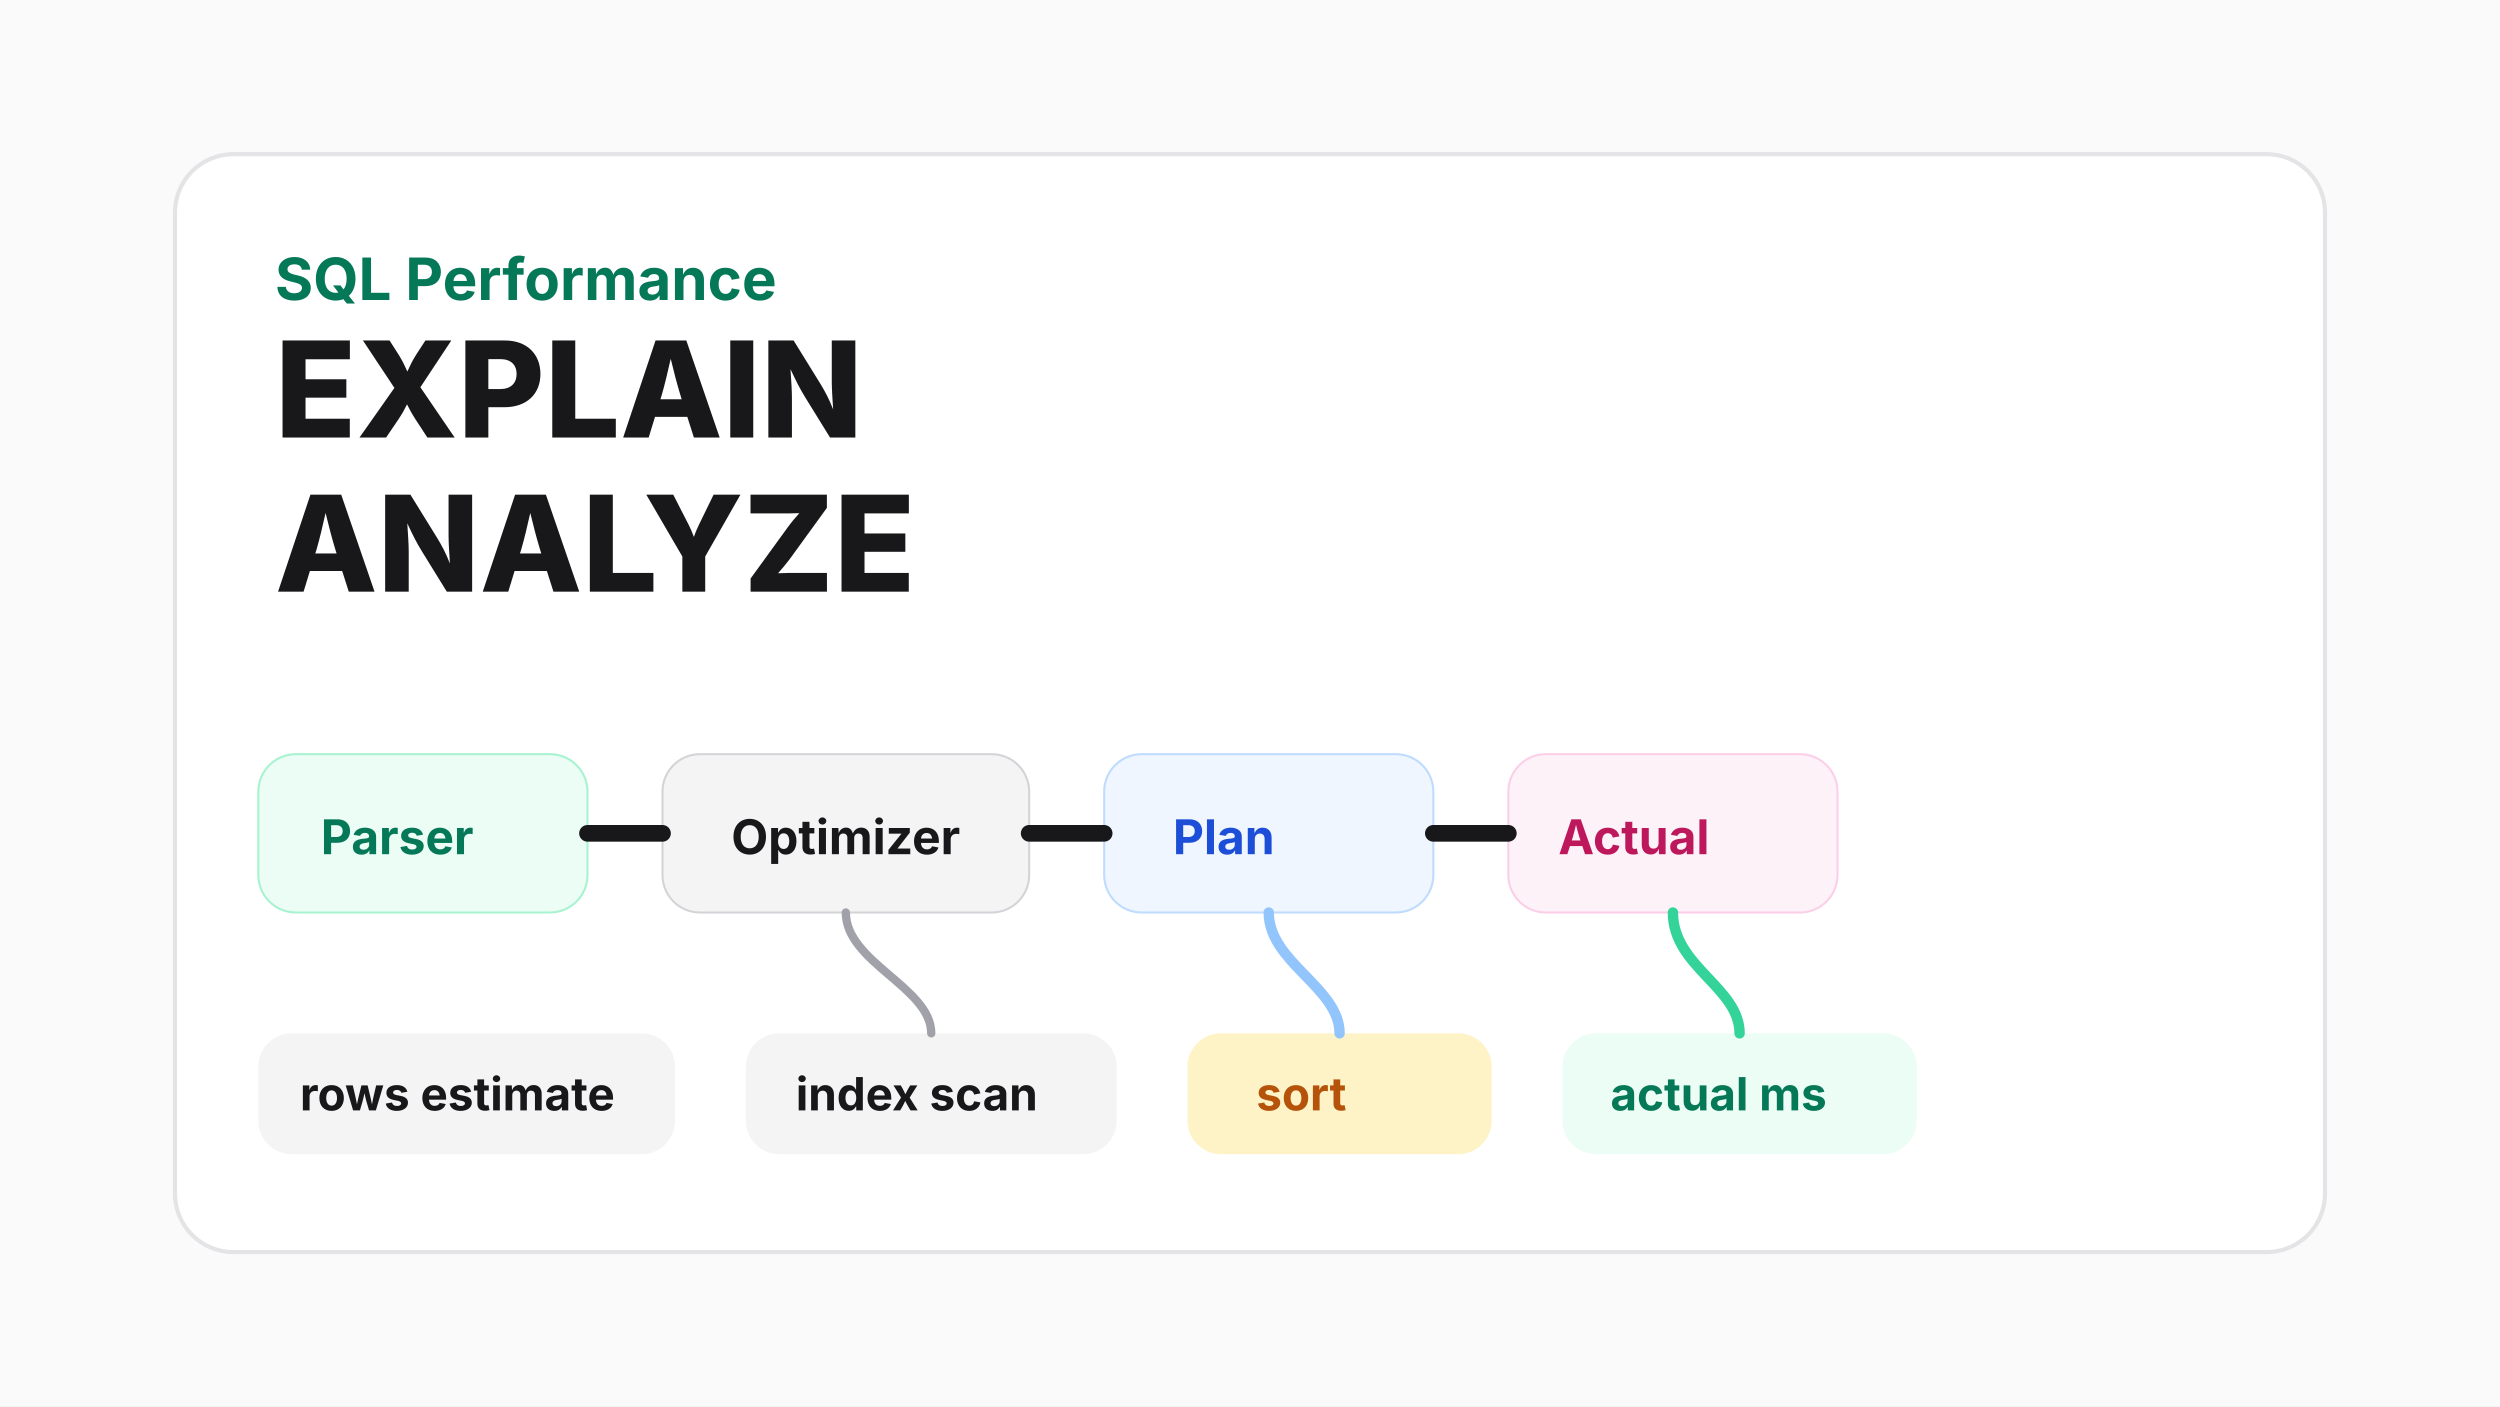
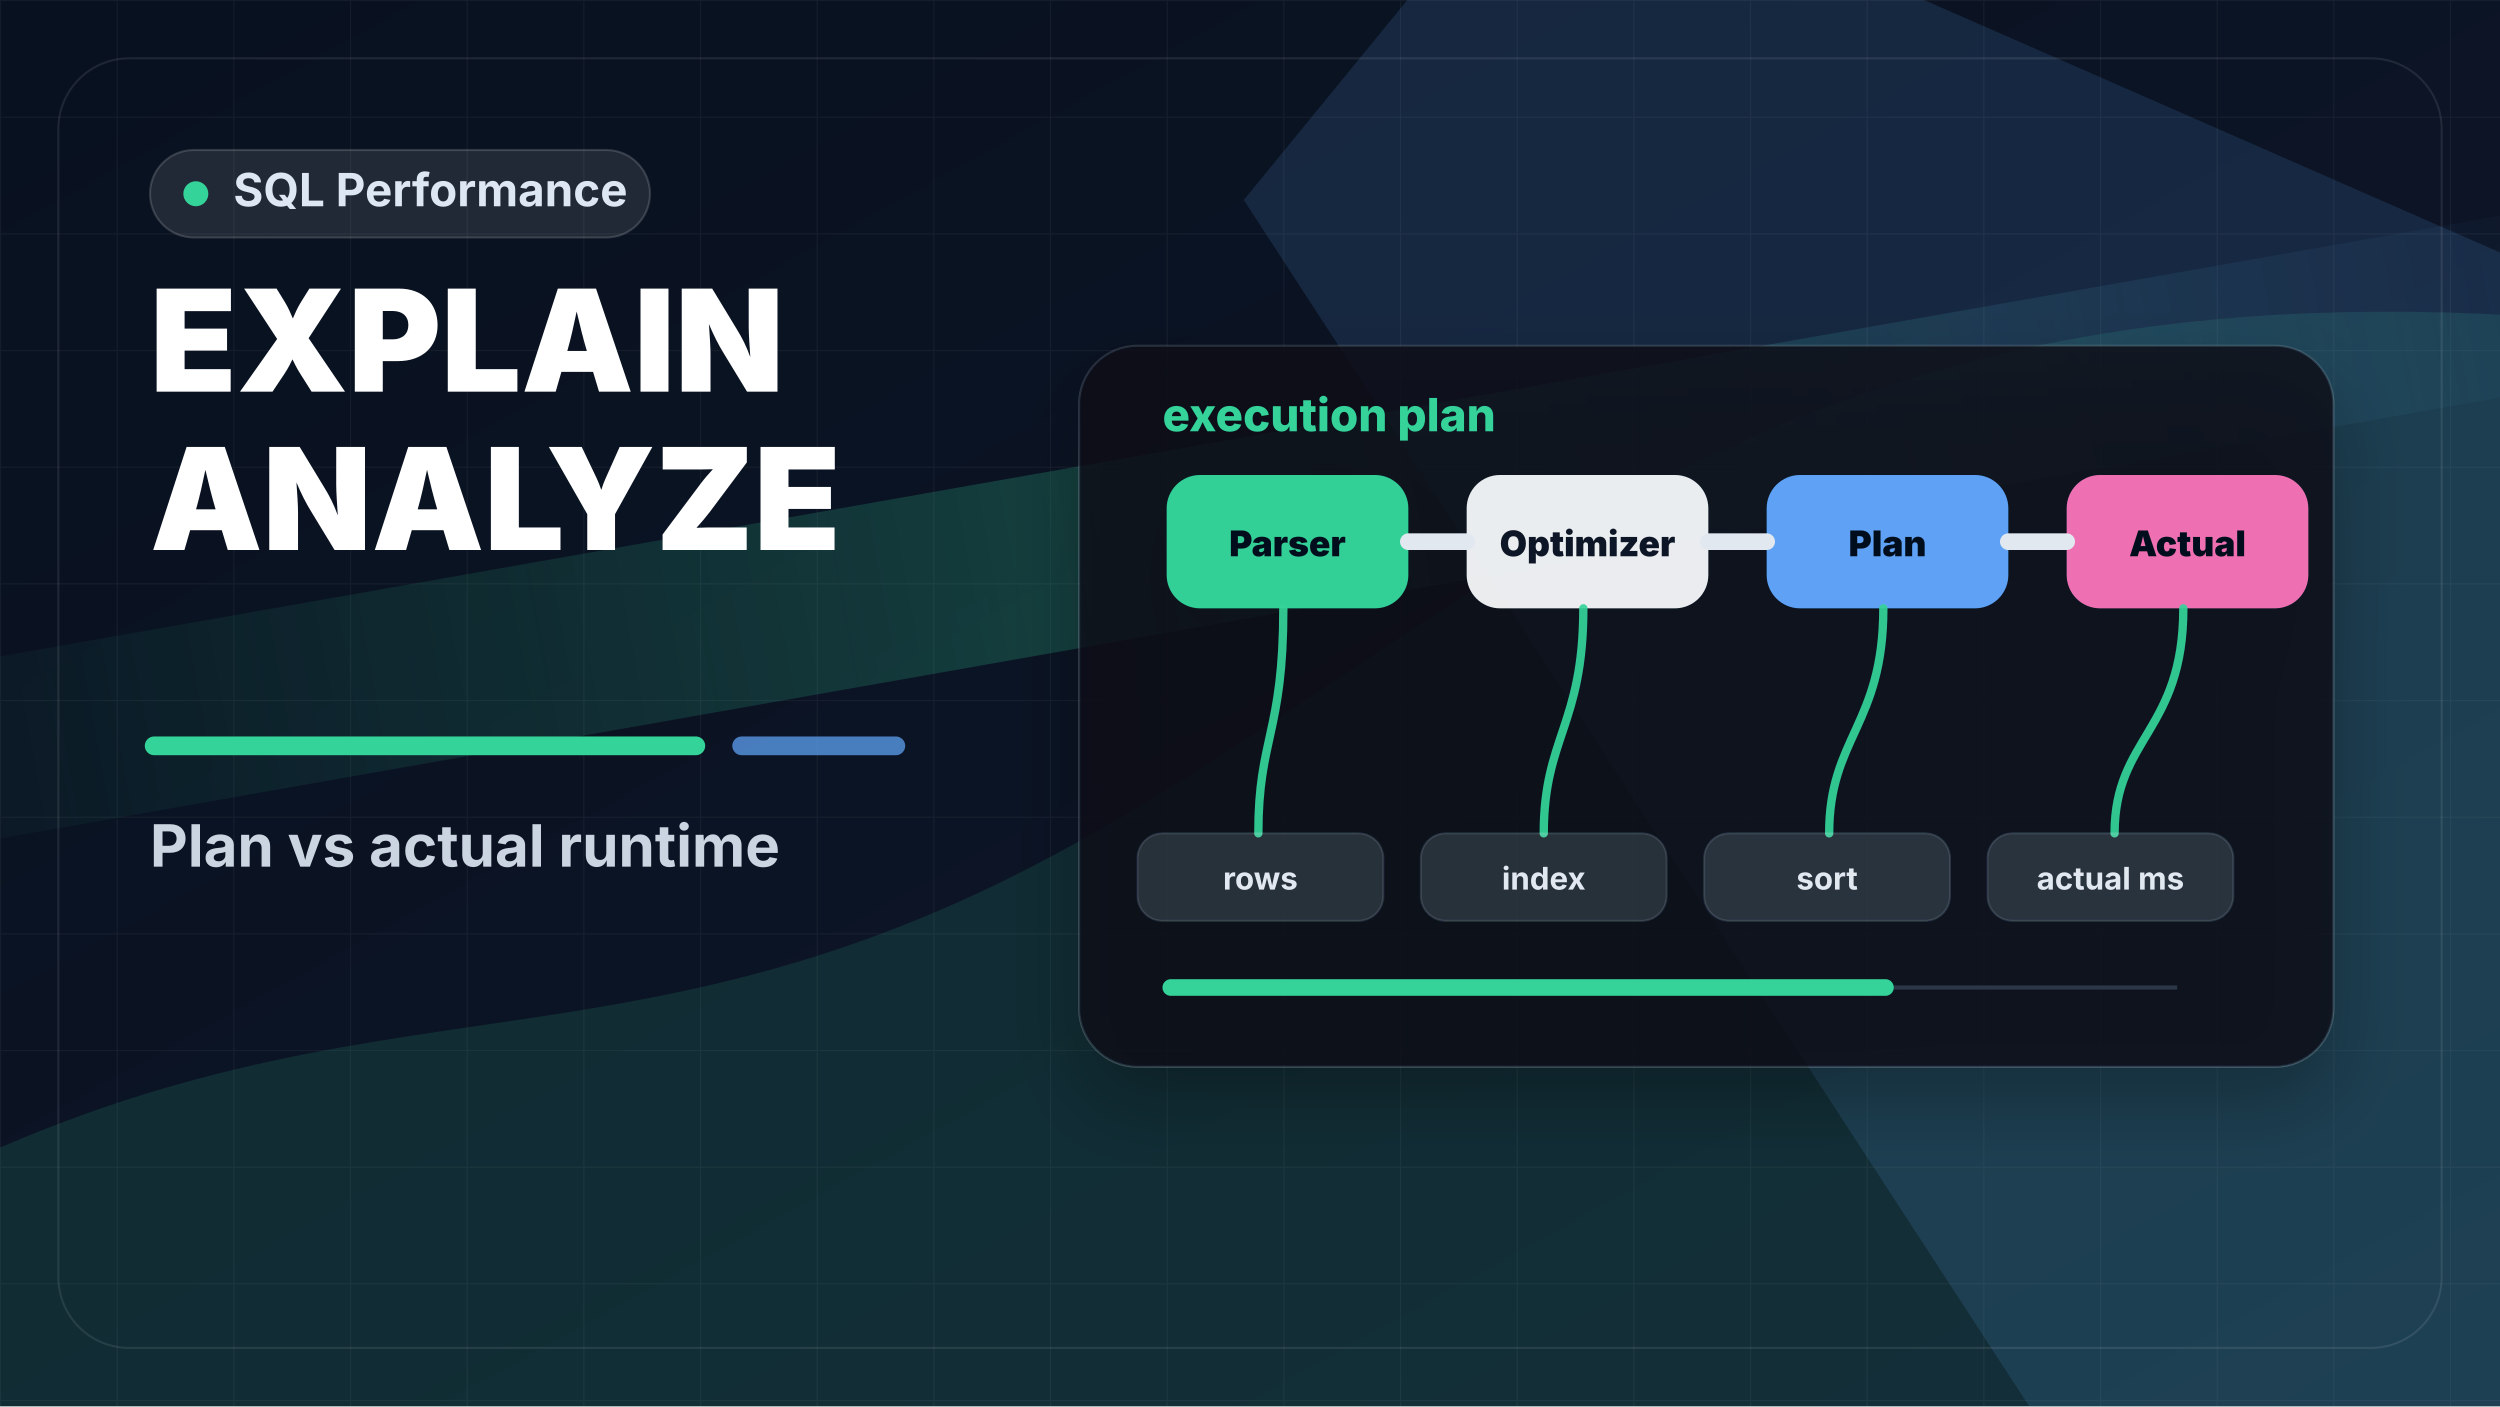
- <svg xmlns="http://www.w3.org/2000/svg" viewBox="0 0 1200 675" role="img" aria-labelledby="title desc">
-   <rect width="1200" height="675" fill="#FAFAFA" />
-   <rect x="84" y="74" width="1032" height="527" rx="28" fill="#FFFFFF" stroke="#E4E4E7" stroke-width="2" />
-   <text x="132" y="144" fill="#047857" font-family="Inter, Arial, sans-serif" font-size="28" font-weight="700">SQL Performance</text>
-   <text x="132" y="210" fill="#18181B" font-family="Inter, Arial, sans-serif" font-size="64" font-weight="800">EXPLAIN</text>
-   <text x="132" y="284" fill="#18181B" font-family="Inter, Arial, sans-serif" font-size="64" font-weight="800">ANALYZE</text>
-   <g font-family="Inter, Arial, sans-serif" font-size="23" font-weight="700">
-     <rect x="124" y="362" width="158" height="76" rx="18" fill="#ECFDF5" stroke="#A7F3D0" />
-     <text x="154" y="410" fill="#047857">Parser</text>
-     <rect x="318" y="362" width="176" height="76" rx="18" fill="#F4F4F5" stroke="#D4D4D8" />
-     <text x="351" y="410" fill="#18181B">Optimizer</text>
-     <rect x="530" y="362" width="158" height="76" rx="18" fill="#EFF6FF" stroke="#BFDBFE" />
-     <text x="563" y="410" fill="#1D4ED8">Plan</text>
-     <rect x="724" y="362" width="158" height="76" rx="18" fill="#FDF2F8" stroke="#FBCFE8" />
-     <text x="748" y="410" fill="#BE185D">Actual</text>
+ <svg xmlns="http://www.w3.org/2000/svg" width="1200" height="675" viewBox="0 0 1200 675" role="img" aria-labelledby="title desc">
+   <defs>
+     <linearGradient id="bg" x1="0" x2="1" y1="0" y2="1">
+       <stop offset="0" stop-color="#08111F" />
+       <stop offset="1" stop-color="#0F172A" />
+     </linearGradient>
+     <linearGradient id="shine" x1="0" x2="1" y1="0" y2="0">
+       <stop offset="0" stop-color="#34D399" stop-opacity="0" />
+       <stop offset="0.5" stop-color="#34D399" stop-opacity="0.32" />
+       <stop offset="1" stop-color="#60A5FA" stop-opacity="0" />
+     </linearGradient>
+     <pattern id="grid" width="56" height="56" patternUnits="userSpaceOnUse">
+       <path d="M56 0H0V56" fill="none" stroke="#FFFFFF" stroke-opacity="0.07" stroke-width="1" />
+     </pattern>
+     <filter id="softShadow" x="-20%" y="-20%" width="140%" height="140%">
+       <feDropShadow dx="0" dy="18" stdDeviation="18" flood-color="#000000" flood-opacity="0.32" />
+     </filter>
+   </defs>
+   <rect width="1200" height="675" fill="url(#bg)" />
+   <rect width="1200" height="675" fill="url(#grid)" opacity="0.7" />
+   <path d="M-60 580C170 456 293 528 514 406C726 289 857 114 1264 156V735H-60Z" fill="#34D399" opacity="0.13" />
+   <path d="M741 -80L1268 151V675H974L597 96Z" fill="#60A5FA" opacity="0.14" />
+   <rect x="-120" y="210" width="1440" height="86" transform="rotate(-10 600 253)" fill="url(#shine)" opacity="0.8" />
+   <rect x="28" y="28" width="1144" height="619" rx="34" fill="none" stroke="#FFFFFF" stroke-opacity="0.09" />
+   <g font-family="Inter, ui-sans-serif, system-ui, -apple-system, BlinkMacSystemFont, Arial, sans-serif">
+     <rect x="72" y="72" width="240" height="42" rx="21" fill="#FFFFFF" fill-opacity="0.10" stroke="#FFFFFF" stroke-opacity="0.16" />
+     <circle cx="94" cy="93" r="6" fill="#34D399" />
+     <text x="112" y="99" fill="#DDE6F3" font-family="Inter, ui-sans-serif, system-ui, -apple-system, BlinkMacSystemFont, Arial, sans-serif" font-size="22" font-weight="750" text-anchor="start">SQL Performance</text>
+     <text x="72" y="188" fill="#FFFFFF" font-family="Inter, ui-sans-serif, system-ui, -apple-system, BlinkMacSystemFont, Arial, sans-serif" font-size="68" font-weight="850" text-anchor="start">EXPLAIN</text>
+     <text x="72" y="264" fill="#FFFFFF" font-family="Inter, ui-sans-serif, system-ui, -apple-system, BlinkMacSystemFont, Arial, sans-serif" font-size="68" font-weight="850" text-anchor="start">ANALYZE</text>
+     <path d="M74 358H334" stroke="#34D399" stroke-width="9" stroke-linecap="round" />
+     <path d="M356 358H430" stroke="#60A5FA" stroke-width="9" stroke-linecap="round" opacity="0.72" />
+     <text x="72" y="416" fill="#CBD5E1" font-family="Inter, ui-sans-serif, system-ui, -apple-system, BlinkMacSystemFont, Arial, sans-serif" font-size="28" font-weight="650" text-anchor="start">Plan vs actual runtime</text>
  </g>
-   <g fill="none" stroke="#18181B" stroke-width="8" stroke-linecap="round" stroke-linejoin="round">
-     <path d="M282 400H318" />
-     <path d="M494 400H530" />
-     <path d="M688 400H724" />
+   <g font-family="Inter, ui-sans-serif, system-ui, -apple-system, BlinkMacSystemFont, Arial, sans-serif" filter="url(#softShadow)">
+     <rect x="518" y="166" width="602" height="346" rx="28" fill="#08111F" fill-opacity="0.82" stroke="#FFFFFF" stroke-opacity="0.12" />
+     <text x="558" y="207" fill="#34D399" font-family="Inter, ui-sans-serif, system-ui, -apple-system, BlinkMacSystemFont, Arial, sans-serif" font-size="22" font-weight="800" text-anchor="start">execution plan</text>
+     <rect x="560" y="228" width="116" height="64" rx="16" fill="#34D399" opacity="0.98" />
+     <text x="618" y="267" fill="#06111F" font-family="Inter, ui-sans-serif, system-ui, -apple-system, BlinkMacSystemFont, Arial, sans-serif" font-size="17" font-weight="850" text-anchor="middle">Parser</text>
+     <rect x="704" y="228" width="116" height="64" rx="16" fill="#F8FAFC" opacity="0.94" />
+     <text x="762" y="267" fill="#111827" font-family="Inter, ui-sans-serif, system-ui, -apple-system, BlinkMacSystemFont, Arial, sans-serif" font-size="17" font-weight="850" text-anchor="middle">Optimizer</text>
+     <rect x="848" y="228" width="116" height="64" rx="16" fill="#60A5FA" opacity="0.98" />
+     <text x="906" y="267" fill="#06111F" font-family="Inter, ui-sans-serif, system-ui, -apple-system, BlinkMacSystemFont, Arial, sans-serif" font-size="17" font-weight="850" text-anchor="middle">Plan</text>
+     <rect x="992" y="228" width="116" height="64" rx="16" fill="#F472B6" opacity="0.98" />
+     <text x="1050" y="267" fill="#06111F" font-family="Inter, ui-sans-serif, system-ui, -apple-system, BlinkMacSystemFont, Arial, sans-serif" font-size="17" font-weight="850" text-anchor="middle">Actual</text>
+     <path d="M676 260H704M820 260H848M964 260H992" stroke="#E2E8F0" stroke-width="8" stroke-linecap="round" />
+     <path d="M616 292C616 352 604 354 604 400M760 292C760 348 741 354 741 400M904 292C904 348 878 354 878 400M1048 292C1048 351 1015 354 1015 400" fill="none" stroke="#34D399" stroke-width="4" stroke-linecap="round" opacity="0.92" />
+     <rect x="546" y="400" width="118" height="42" rx="12" fill="#FFFFFF" fill-opacity="0.12" stroke="#FFFFFF" stroke-opacity="0.12" />
+     <text x="605" y="427" fill="#E2E8F0" font-family="Inter, ui-sans-serif, system-ui, -apple-system, BlinkMacSystemFont, Arial, sans-serif" font-size="15" font-weight="750" text-anchor="middle">rows</text>
+     <rect x="682" y="400" width="118" height="42" rx="12" fill="#FFFFFF" fill-opacity="0.12" stroke="#FFFFFF" stroke-opacity="0.12" />
+     <text x="741" y="427" fill="#E2E8F0" font-family="Inter, ui-sans-serif, system-ui, -apple-system, BlinkMacSystemFont, Arial, sans-serif" font-size="15" font-weight="750" text-anchor="middle">index</text>
+     <rect x="818" y="400" width="118" height="42" rx="12" fill="#FFFFFF" fill-opacity="0.12" stroke="#FFFFFF" stroke-opacity="0.12" />
+     <text x="877" y="427" fill="#E2E8F0" font-family="Inter, ui-sans-serif, system-ui, -apple-system, BlinkMacSystemFont, Arial, sans-serif" font-size="15" font-weight="750" text-anchor="middle">sort</text>
+     <rect x="954" y="400" width="118" height="42" rx="12" fill="#FFFFFF" fill-opacity="0.12" stroke="#FFFFFF" stroke-opacity="0.12" />
+     <text x="1013" y="427" fill="#E2E8F0" font-family="Inter, ui-sans-serif, system-ui, -apple-system, BlinkMacSystemFont, Arial, sans-serif" font-size="15" font-weight="750" text-anchor="middle">actual ms</text>
+     <path d="M562 474H1045" stroke="#FFFFFF" stroke-opacity="0.14" stroke-width="2" />
+     <path d="M562 474H905" stroke="#34D399" stroke-width="8" stroke-linecap="round" />
  </g>
-   <g font-family="Inter, Arial, sans-serif" font-size="22" font-weight="700">
-     <rect x="124" y="496" width="200" height="58" rx="16" fill="#F4F4F5" />
-     <text x="144" y="533" fill="#18181B">rows estimate</text>
-     <rect x="358" y="496" width="178" height="58" rx="16" fill="#F4F4F5" />
-     <text x="382" y="533" fill="#18181B">index scan</text>
-     <rect x="570" y="496" width="146" height="58" rx="16" fill="#FEF3C7" />
-     <text x="603" y="533" fill="#B45309">sort</text>
-     <rect x="750" y="496" width="170" height="58" rx="16" fill="#ECFDF5" />
-     <text x="773" y="533" fill="#047857">actual ms</text>
-   </g>
-   <path d="M803 438C803 464 835 474 835 496" fill="none" stroke="#34D399" stroke-width="5" stroke-linecap="round" />
-   <path d="M609 438C609 462 643 474 643 496" fill="none" stroke="#93C5FD" stroke-width="5" stroke-linecap="round" />
-   <path d="M406 438C406 462 447 474 447 496" fill="none" stroke="#A1A1AA" stroke-width="4" stroke-linecap="round" />
</svg>
